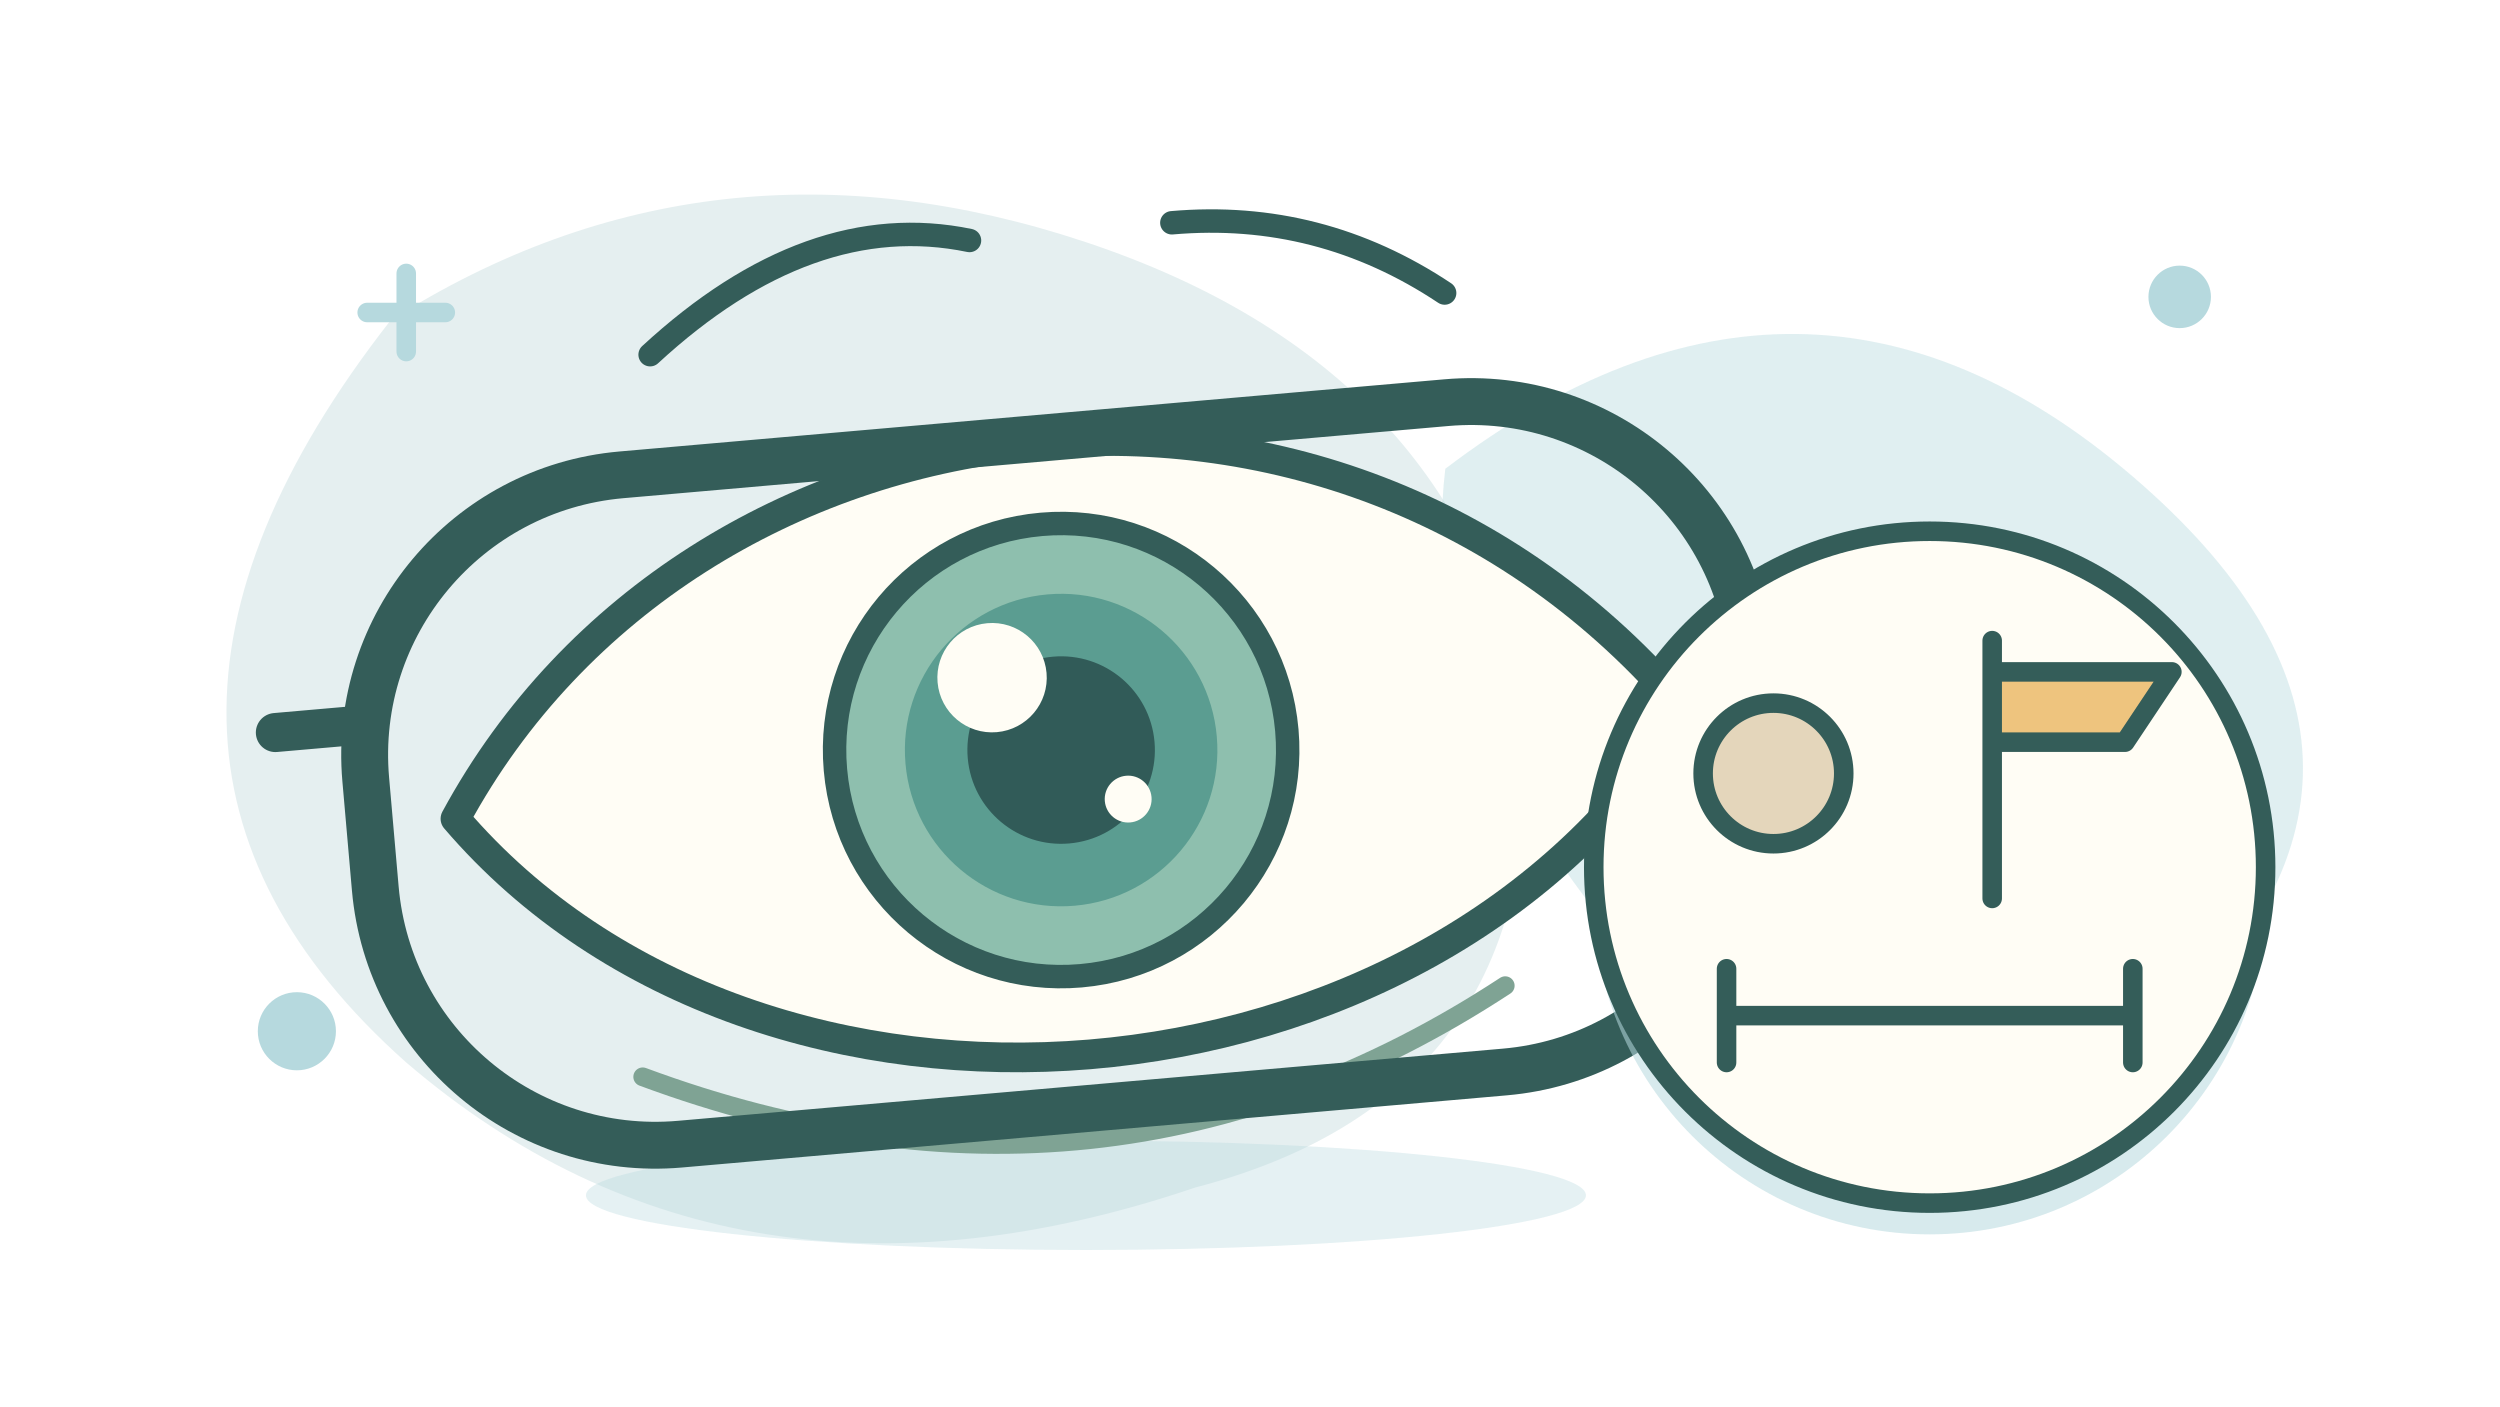
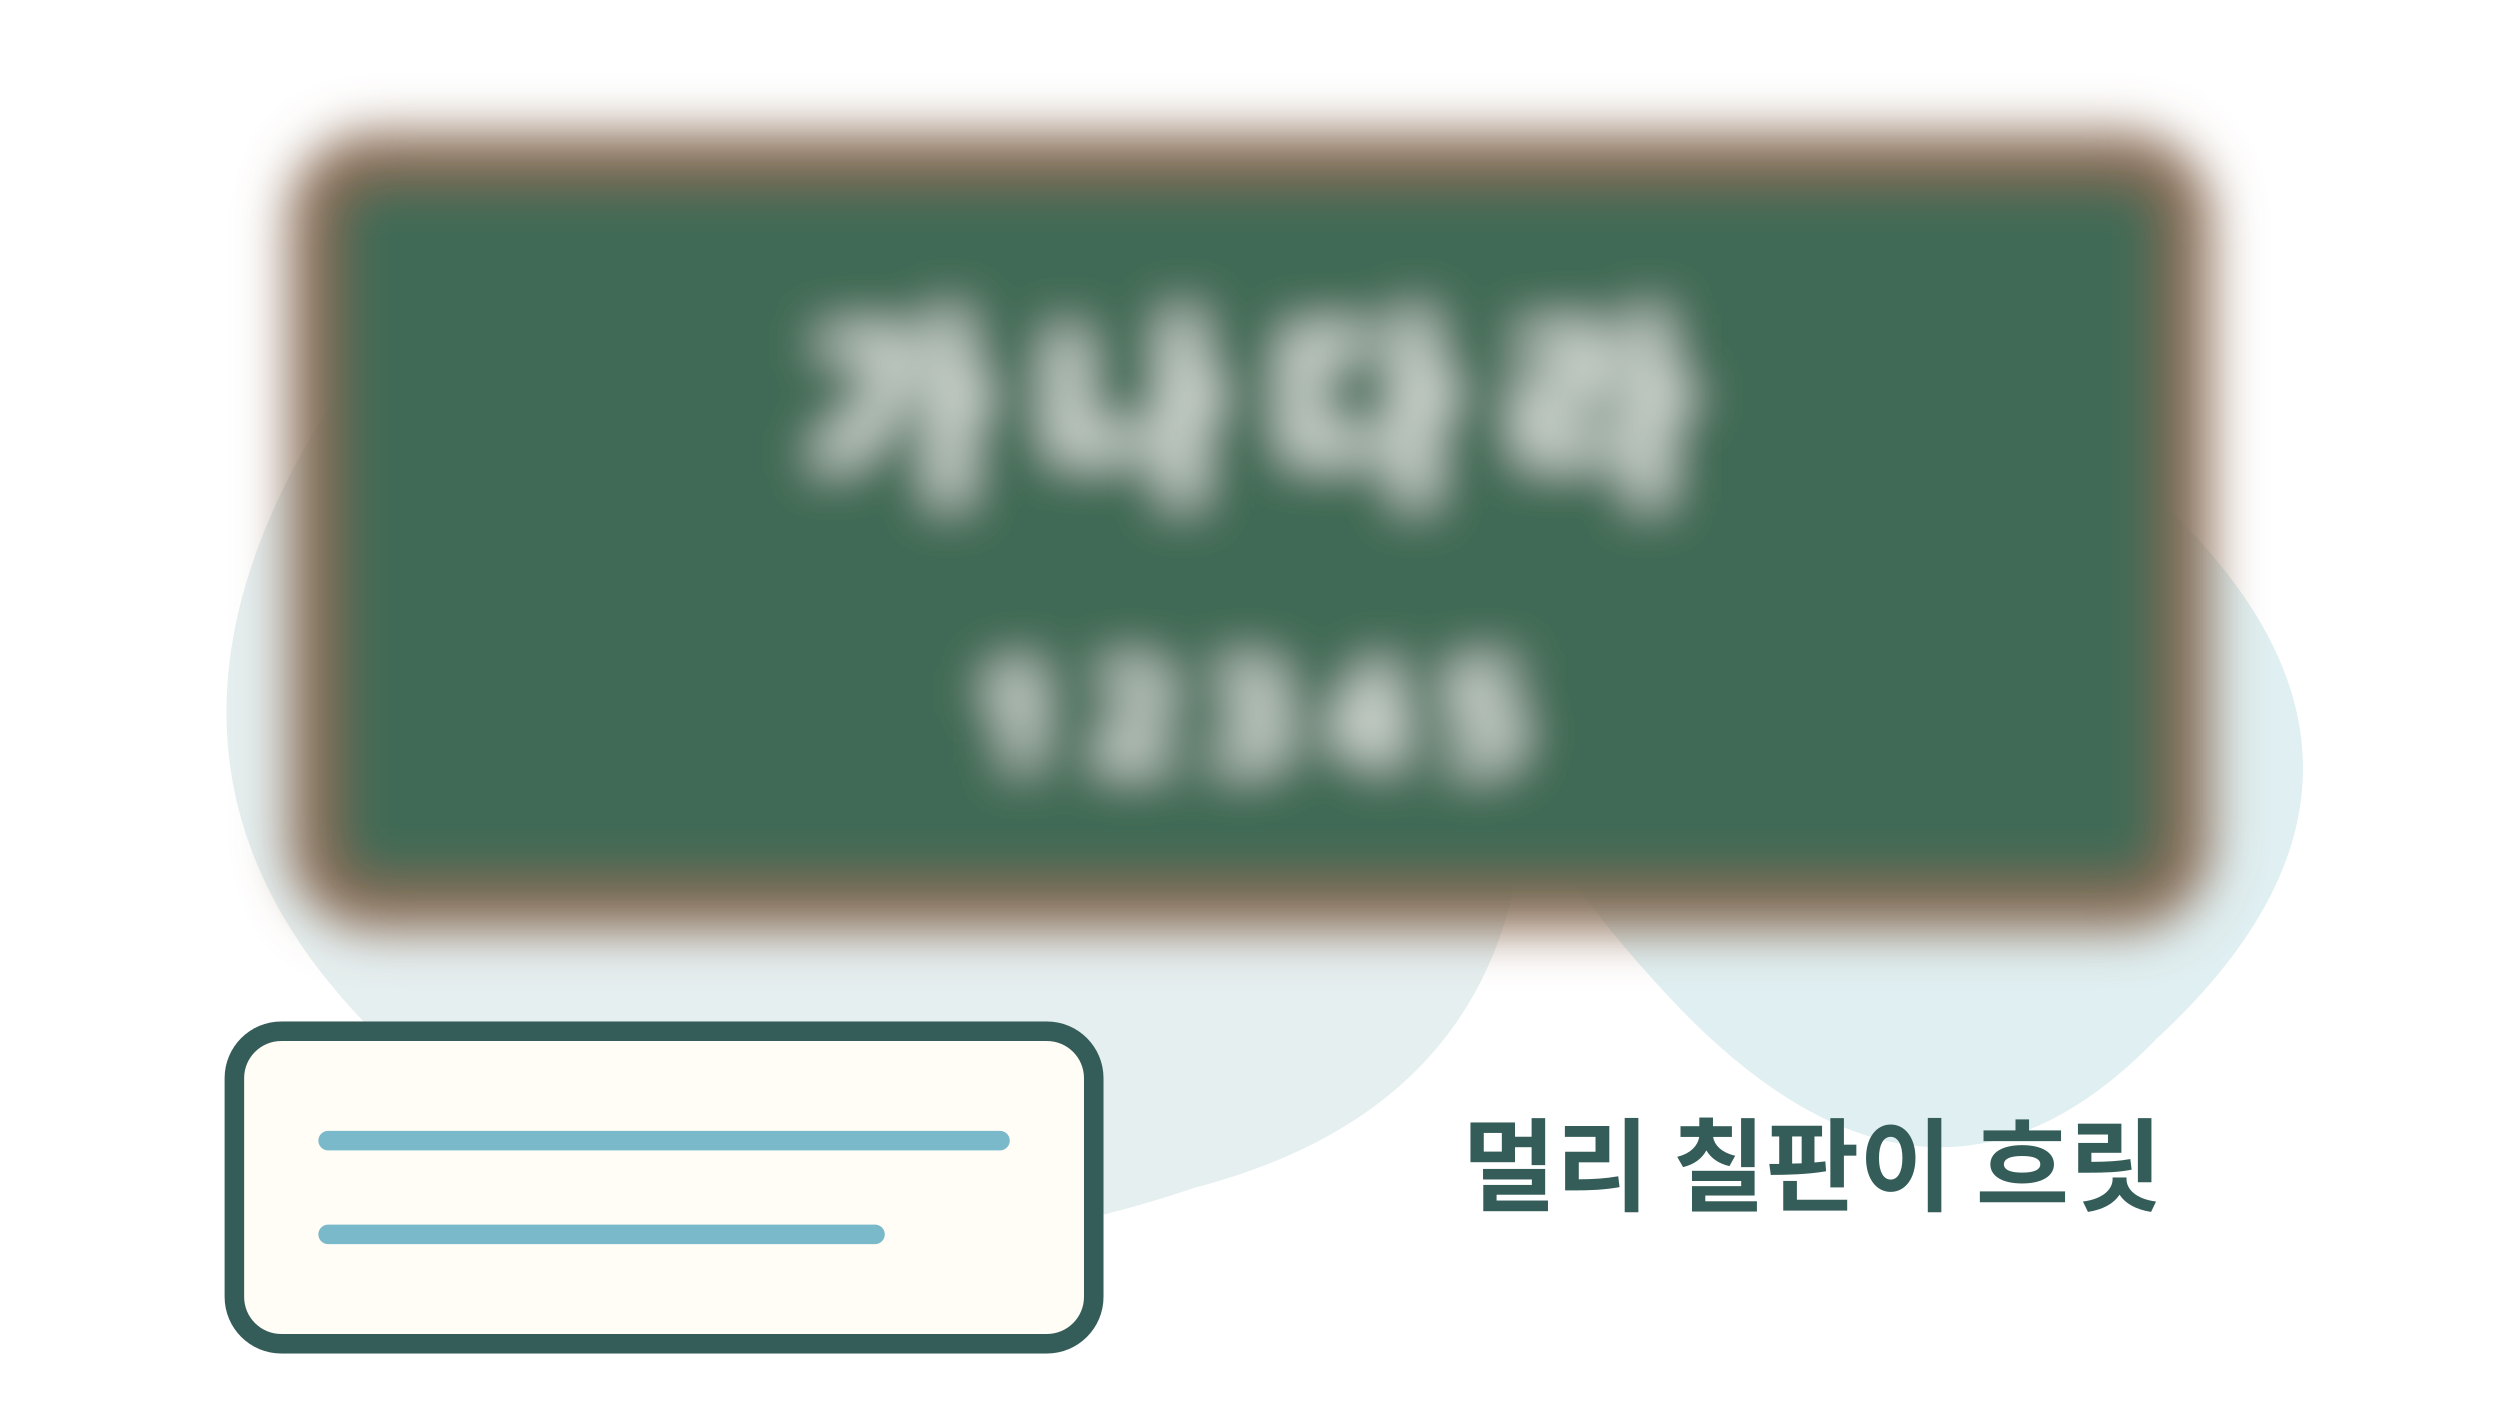
<svg xmlns="http://www.w3.org/2000/svg" viewBox="0 0 320 180" fill="none" stroke-linecap="round" stroke-linejoin="round">
  <path d="M50 41Q91 15 139 31t56 60q4 49-42 61-59 20-101-16Q7 96 50 41Z" fill="#e5eff0" />
  <path d="M185 60q46-35 88 1t3 72q-29 30-62-5t-29-68Z" fill="#b6d9de" opacity=".42" />
-   <ellipse cx="139" cy="153" rx="64" ry="7" fill="#b6d9de" opacity=".36" />
-   <circle cx="279" cy="38" r="4" fill="#b6d9de" stroke="none" stroke-width="0" />
-   <circle cx="38" cy="132" r="5" fill="#b6d9de" stroke="none" stroke-width="0" />
-   <path d="M52 35v10m-5-5h10" fill="none" stroke="#b6d9de" stroke-width="2.5" />
-   <g transform="translate(136 98) rotate(-5) scale(1)">
-     <defs>
-       <clipPath id="white">
-         <path d="M-78 0C-43-53 40-57 80 0C43 50-43 49-78 0Z" />
-       </clipPath>
-     </defs>
-     <path d="M-78 0C-43-53 40-57 80 0C43 50-43 49-78 0Z" fill="#fffdf5" stroke="#345d59" stroke-width="3.8" />
-     <g transform="translate(0 0)">
-       <circle cx="0" cy="-2" r="29" fill="#8ebfae" stroke="#345d59" stroke-width="3" />
-       <circle cx="0" cy="-2" r="20" fill="#5b9d91" stroke="none" stroke-width="0" />
-       <circle cx="0" cy="-2" r="12" fill="#315b58" stroke="none" stroke-width="0" />
-       <circle cx="-8" cy="-12" r="7" fill="#fffdf5" stroke="none" stroke-width="0" />
-       <circle cx="8" cy="5" r="3" fill="#fffdf5" stroke="none" stroke-width="0" />
-     </g>
-     <path d="M-57 35q57 27 111-2" fill="none" stroke="#7fa394" stroke-width="2.4" />
-     <path d="M-48-57q22-17 42-11M20-68q19 0 34 12" fill="none" stroke="#345d59" stroke-width="3" />
-     <rect x="-89" y="-42" width="178" height="86" rx="36" fill="none" stroke="#345d59" stroke-width="6" />
-     <path d="M-100-13h12m176 0h12" fill="none" stroke="#345d59" stroke-width="5" />
+   <g filter="url(#my-b)">
+     <rect x="40" y="20" width="240" height="96" rx="8" fill="#3f6b55" stroke="#8a6a52" stroke-width="6" />
+     <text x="160" y="62" font-family="'Noto Sans KR','Apple SD Gothic Neo','Malgun Gothic',sans-serif" font-size="26" font-weight="700" fill="#f3f7f3" text-anchor="middle">가 나 다 라</text>
+     <text x="160" y="98" font-family="'Noto Sans KR','Apple SD Gothic Neo','Malgun Gothic',sans-serif" font-size="18" font-weight="700" fill="#f3f7f3" text-anchor="middle">1 2 3 4 5</text>
  </g>
-   <g transform="translate(247 111)">
-     <circle cy="4" r="43" fill="#b6d9de" opacity=".55" />
-     <circle r="43" fill="#fffdf5" stroke="#345d59" stroke-width="2.5" />
-     <path d="M-26 19h52M-26 13v12m52-12v12" stroke="#345d59" stroke-width="2.5" fill="none" />
-     <path d="M8-29v33m0-29h23l-6 9H8" fill="#eec47e" stroke="#345d59" stroke-width="2.5" />
-     <circle cx="-20" cy="-12" r="9" fill="#e4d6bb" stroke="#345d59" stroke-width="2.5" />
-   </g>
+   <defs>
+     <filter id="my-b" x="-20%" y="-20%" width="140%" height="140%">
+       <feGaussianBlur stdDeviation="3.2" />
+     </filter>
+   </defs>
+   <rect x="30" y="132" width="110" height="40" rx="6" fill="#fffdf5" stroke="#345d59" stroke-width="2.5" />
+   <path d="M42 146h86M42 158h70" fill="none" stroke="#79b9ca" stroke-width="2.5" />
+   <text x="232" y="154" font-family="'Noto Sans KR','Apple SD Gothic Neo','Malgun Gothic',sans-serif" font-size="13" font-weight="700" fill="#345d59" text-anchor="middle">멀리 칠판이 흐릿</text>
</svg>
